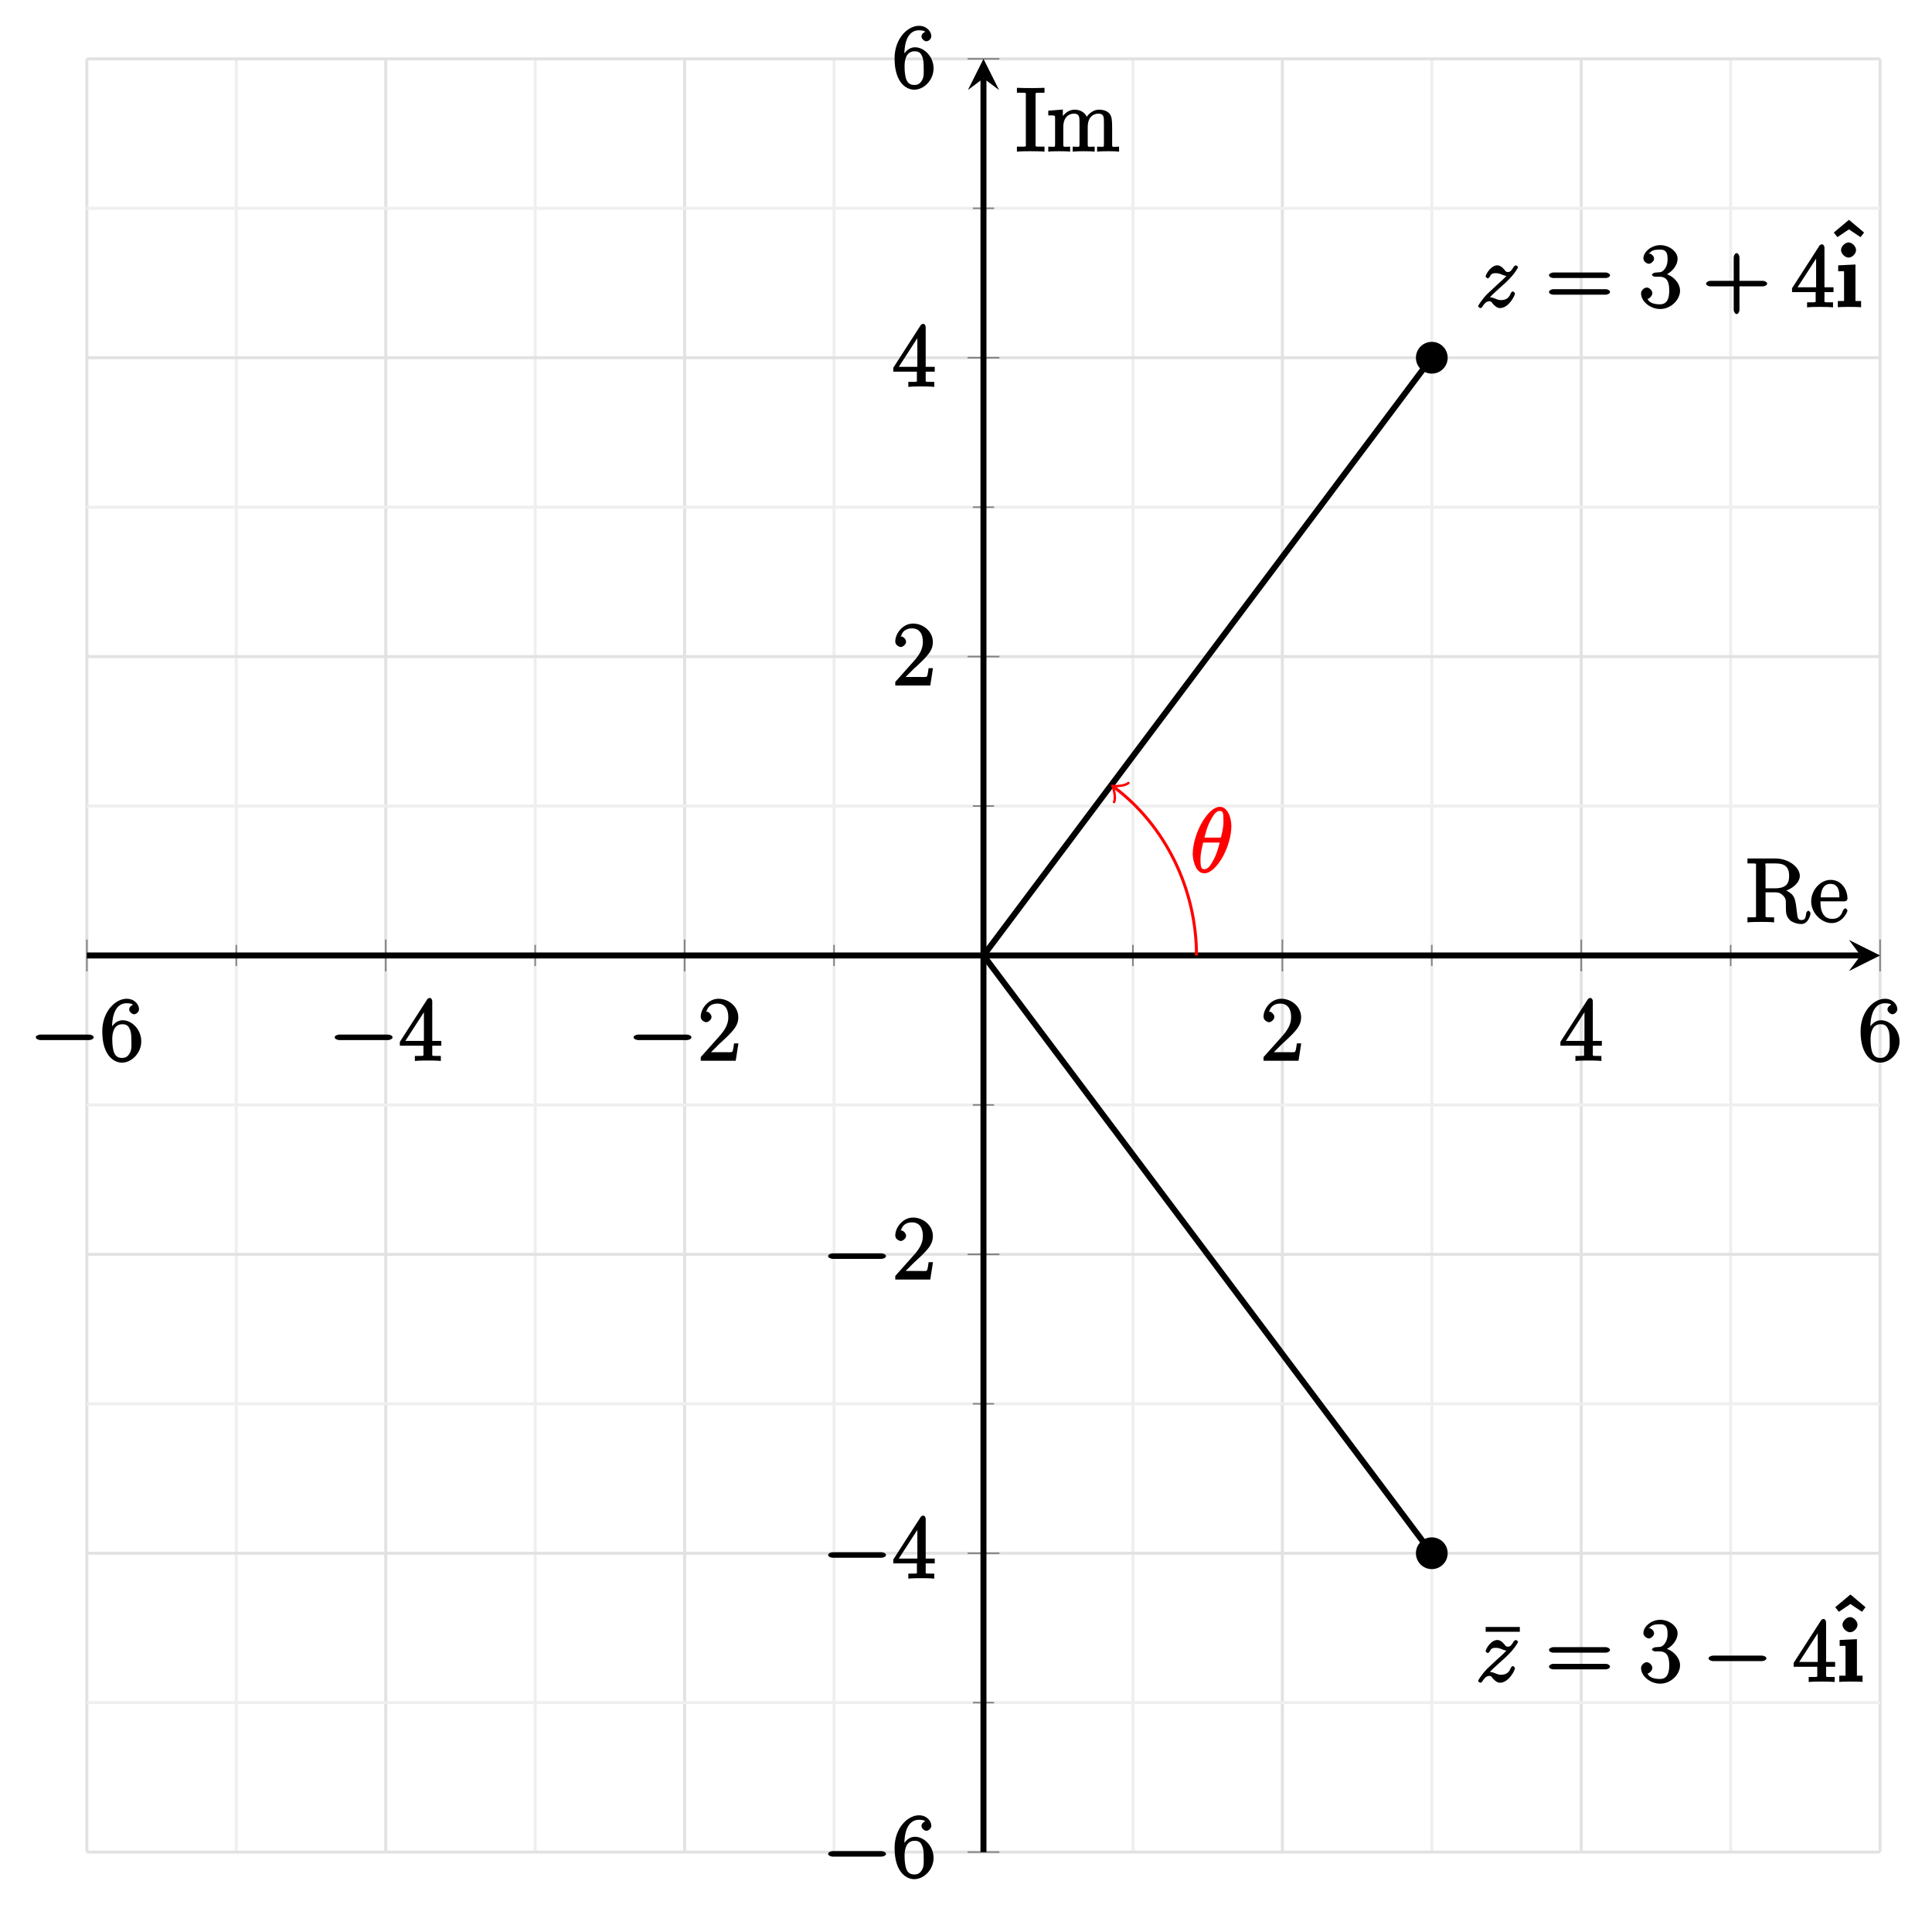
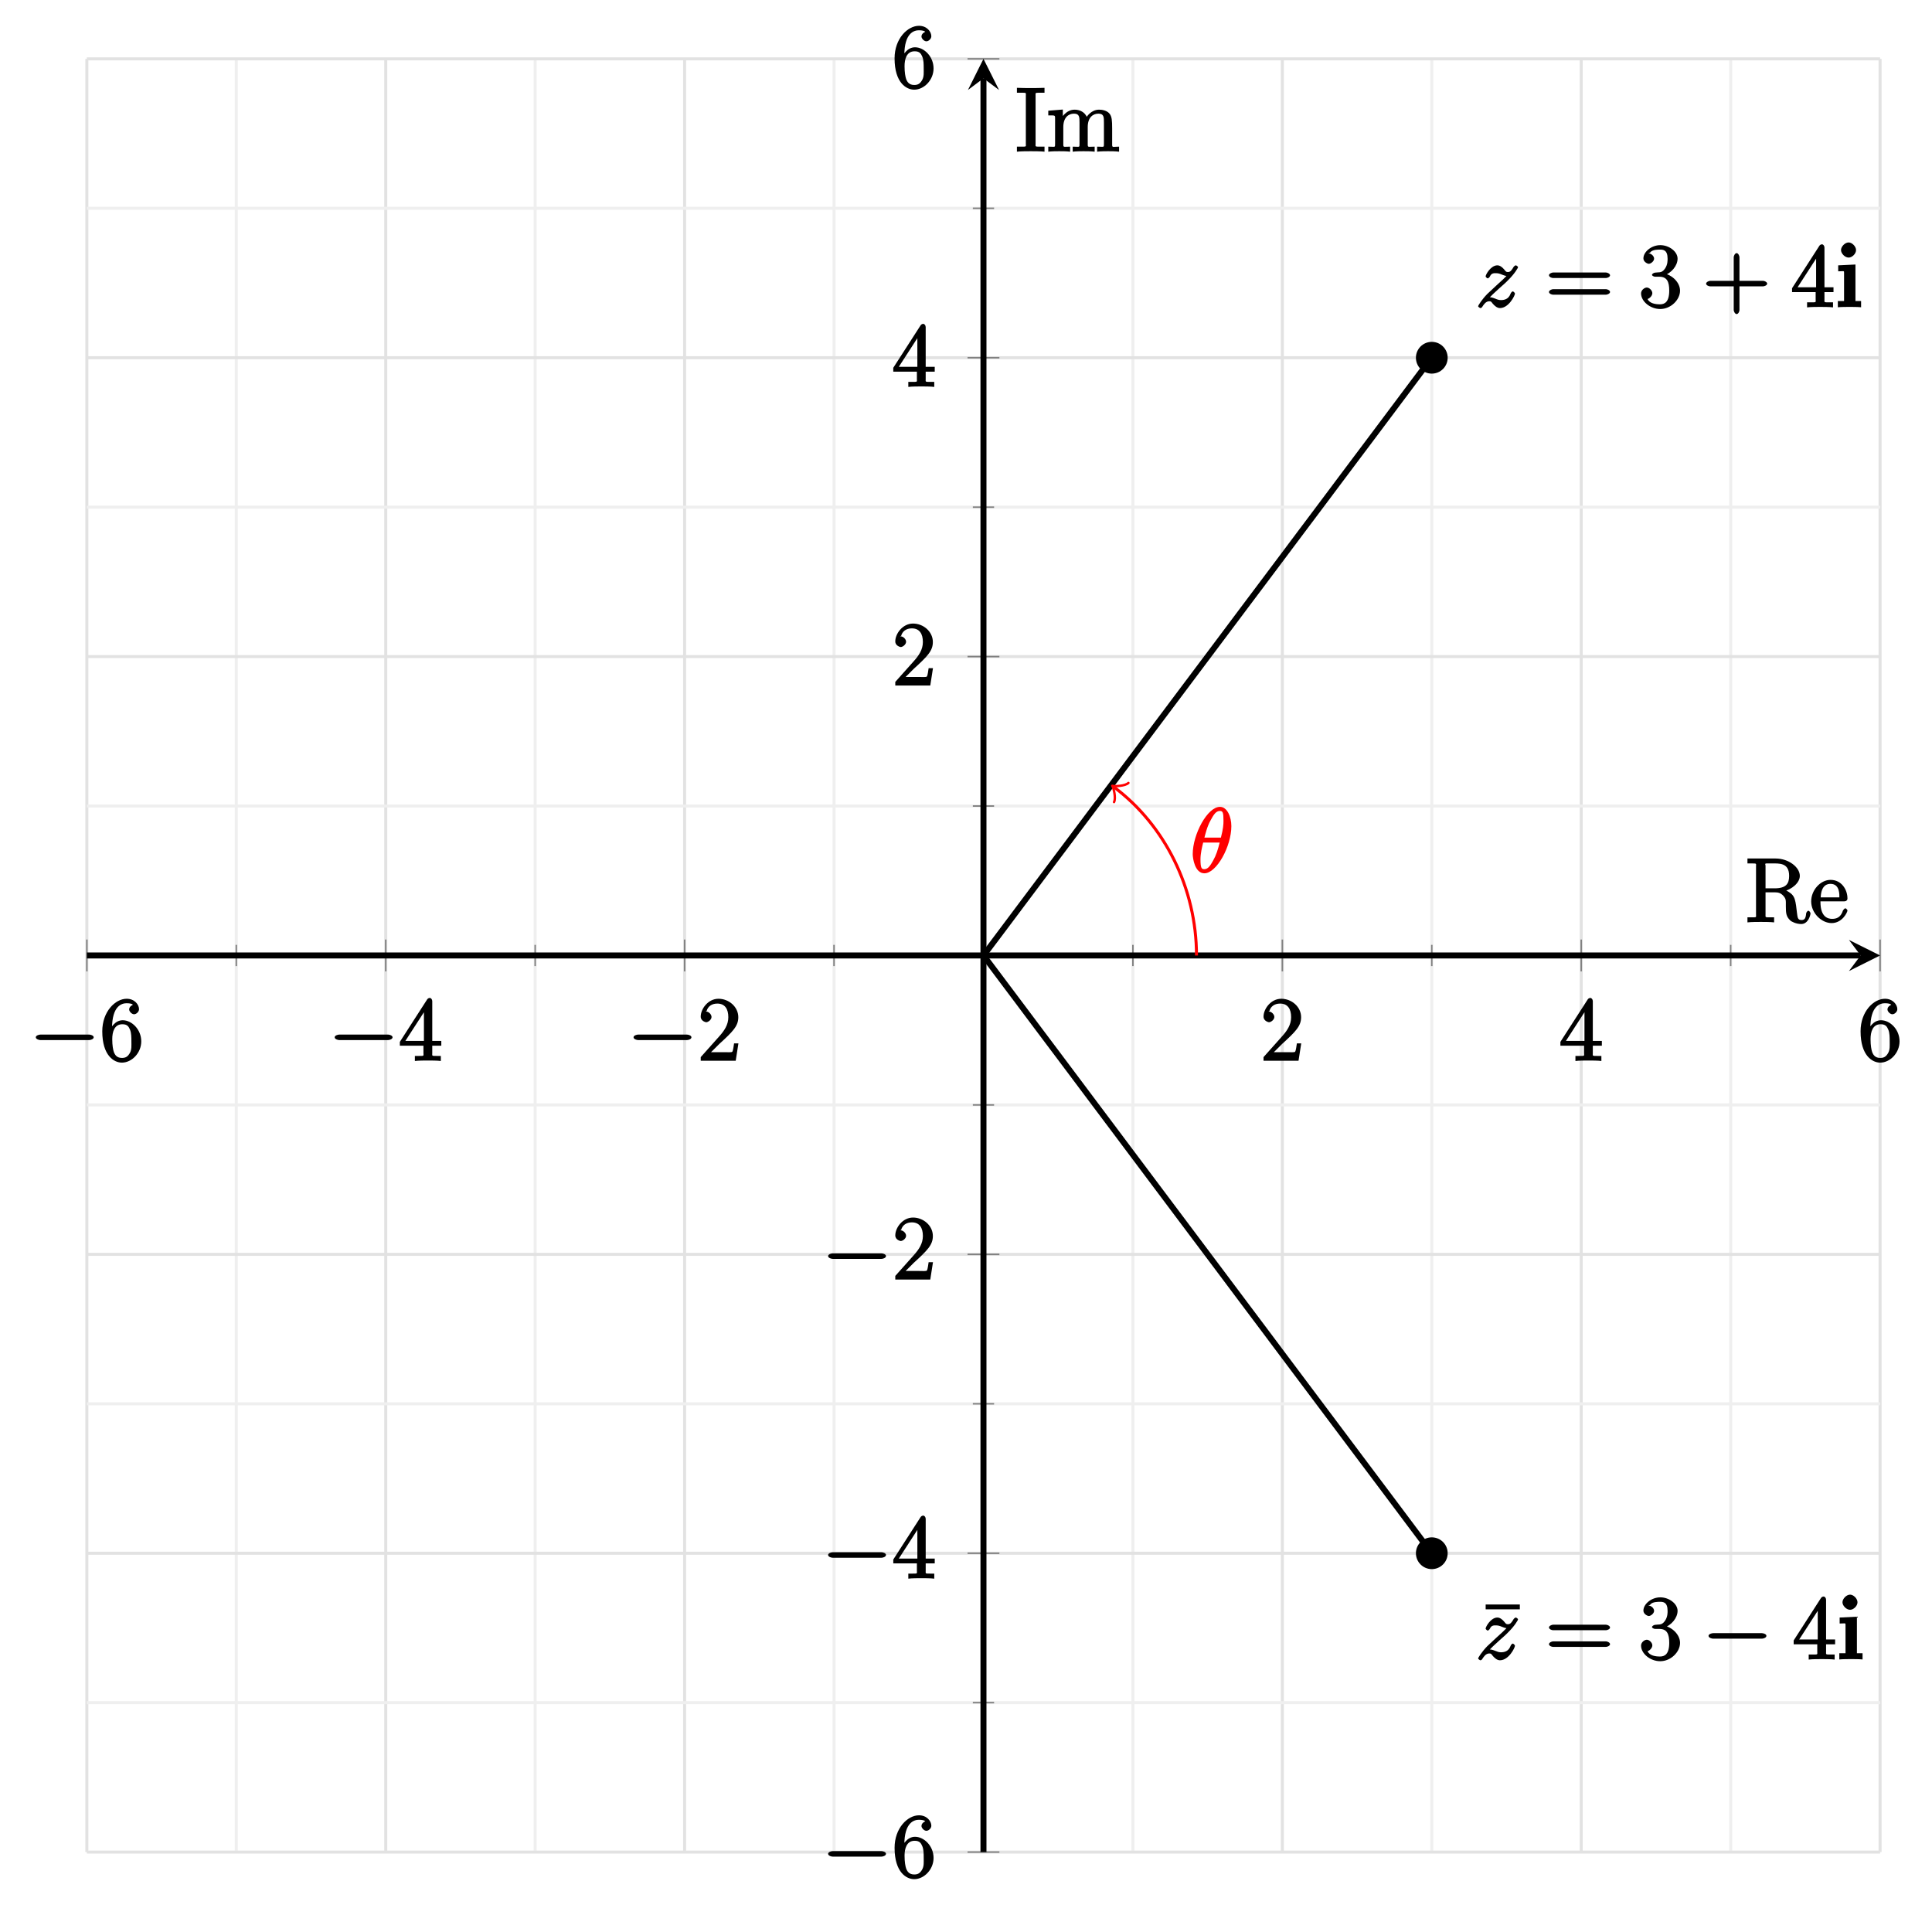
<svg xmlns="http://www.w3.org/2000/svg" xmlns:xlink="http://www.w3.org/1999/xlink" width="257.1pt" height="254.8pt" viewBox="0 0 257.1 254.8" version="1.1">
  <defs>
    <g>
      <symbol overflow="visible" id="glyph0-0">
        <path style="stroke:none;" d="" />
      </symbol>
      <symbol overflow="visible" id="glyph0-1">
        <path style="stroke:none;" d="M 7.875 -2.75 C 8.078 -2.75 8.484 -2.875 8.484 -3.125 C 8.484 -3.359 8.078 -3.484 7.875 -3.484 L 1.406 -3.484 C 1.203 -3.484 0.781 -3.359 0.781 -3.125 C 0.781 -2.875 1.203 -2.75 1.406 -2.75 Z M 7.875 -2.75 " />
      </symbol>
      <symbol overflow="visible" id="glyph1-0">
        <path style="stroke:none;" d="" />
      </symbol>
      <symbol overflow="visible" id="glyph1-1">
        <path style="stroke:none;" d="M 1.625 -4.297 C 1.625 -7.328 2.938 -7.656 3.578 -7.656 C 4.016 -7.656 4.328 -7.562 4.391 -7.469 C 4.531 -7.469 3.906 -7.312 3.906 -6.828 C 3.906 -6.562 4.25 -6.188 4.562 -6.188 C 4.859 -6.188 5.219 -6.516 5.219 -6.859 C 5.219 -7.484 4.609 -8.25 3.578 -8.25 C 2.062 -8.25 0.328 -6.547 0.328 -3.922 C 0.328 -0.641 1.922 0.25 2.938 0.25 C 4.25 0.25 5.516 -1.031 5.516 -2.578 C 5.516 -4.172 4.25 -5.391 3.047 -5.391 C 1.984 -5.391 1.422 -4.312 1.297 -3.984 L 1.625 -3.984 Z M 2.938 -0.375 C 2.188 -0.375 1.984 -0.891 1.875 -1.141 C 1.766 -1.453 1.656 -2.031 1.656 -2.875 C 1.656 -3.812 1.922 -4.859 3 -4.859 C 3.656 -4.859 3.844 -4.547 4.016 -4.141 C 4.203 -3.703 4.203 -3.109 4.203 -2.594 C 4.203 -1.984 4.25 -1.547 4.031 -1.094 C 3.734 -0.531 3.422 -0.375 2.938 -0.375 Z M 2.938 -0.375 " />
      </symbol>
      <symbol overflow="visible" id="glyph1-2">
        <path style="stroke:none;" d="M 4.469 -7.922 C 4.469 -8.156 4.312 -8.359 4.141 -8.359 C 4.047 -8.359 3.891 -8.312 3.797 -8.172 L 0.156 -2.516 L 0.156 -2 L 3.297 -2 L 3.297 -1.047 C 3.297 -0.609 3.438 -0.641 2.562 -0.641 L 2.156 -0.641 L 2.156 0.031 C 2.609 -0.031 3.547 -0.031 3.891 -0.031 C 4.219 -0.031 5.172 -0.031 5.609 0.031 L 5.609 -0.641 L 5.219 -0.641 C 4.344 -0.641 4.469 -0.609 4.469 -1.047 L 4.469 -2 L 5.672 -2 L 5.672 -2.641 L 4.469 -2.641 Z M 3.359 -7 L 3.359 -2.641 L 0.891 -2.641 L 3.641 -6.891 Z M 3.359 -7 " />
      </symbol>
      <symbol overflow="visible" id="glyph1-3">
        <path style="stroke:none;" d="M 5.266 -2.312 L 4.859 -2.312 C 4.797 -1.953 4.75 -1.406 4.625 -1.203 C 4.547 -1.094 3.984 -1.141 3.625 -1.141 L 1.406 -1.141 L 1.516 -0.891 C 1.844 -1.156 2.562 -1.922 2.875 -2.219 C 4.703 -3.891 5.422 -4.609 5.422 -5.797 C 5.422 -7.172 4.172 -8.25 2.781 -8.25 C 1.406 -8.25 0.422 -6.906 0.422 -5.875 C 0.422 -5.266 1.109 -5.125 1.141 -5.125 C 1.406 -5.125 1.859 -5.453 1.859 -5.828 C 1.859 -6.172 1.484 -6.547 1.141 -6.547 C 1.047 -6.547 1.016 -6.547 1.203 -6.609 C 1.359 -7.203 1.859 -7.609 2.625 -7.609 C 3.641 -7.609 4.094 -6.891 4.094 -5.797 C 4.094 -4.781 3.562 -4 2.875 -3.234 L 0.422 -0.484 L 0.422 0 L 5.078 0 L 5.438 -2.312 Z M 5.266 -2.312 " />
      </symbol>
      <symbol overflow="visible" id="glyph1-4">
        <path style="stroke:none;" d="M 8.062 -3.875 C 8.234 -3.875 8.609 -4.016 8.609 -4.234 C 8.609 -4.453 8.25 -4.609 8.062 -4.609 L 1.031 -4.609 C 0.859 -4.609 0.484 -4.453 0.484 -4.25 C 0.484 -4.016 0.844 -3.875 1.031 -3.875 Z M 8.062 -1.656 C 8.234 -1.656 8.609 -1.797 8.609 -2.016 C 8.609 -2.234 8.25 -2.391 8.062 -2.391 L 1.031 -2.391 C 0.859 -2.391 0.484 -2.234 0.484 -2.016 C 0.484 -1.797 0.844 -1.656 1.031 -1.656 Z M 8.062 -1.656 " />
      </symbol>
      <symbol overflow="visible" id="glyph1-5">
        <path style="stroke:none;" d="M 2.203 -4.594 C 2 -4.578 1.781 -4.406 1.781 -4.297 C 1.781 -4.188 2.016 -4.047 2.219 -4.047 L 2.766 -4.047 C 3.797 -4.047 4.078 -3.344 4.078 -2.203 C 4.078 -0.641 3.438 -0.375 2.844 -0.375 C 2.266 -0.375 1.453 -0.484 1.188 -1.094 C 1.328 -1.078 1.828 -1.438 1.828 -1.859 C 1.828 -2.219 1.422 -2.609 1.094 -2.609 C 0.797 -2.609 0.328 -2.281 0.328 -1.828 C 0.328 -0.766 1.547 0.25 2.875 0.25 C 4.297 0.25 5.516 -0.984 5.516 -2.188 C 5.516 -3.281 4.469 -4.297 3.328 -4.5 L 3.328 -4.203 C 4.359 -4.5 5.188 -5.516 5.188 -6.453 C 5.188 -7.406 4.047 -8.25 2.891 -8.25 C 1.703 -8.25 0.641 -7.359 0.641 -6.484 C 0.641 -6.016 1.188 -5.766 1.359 -5.766 C 1.609 -5.766 2.062 -6.094 2.062 -6.453 C 2.062 -6.844 1.609 -7.156 1.344 -7.156 C 1.281 -7.156 1.25 -7.156 1.531 -7.25 C 1.781 -7.703 2.797 -7.656 2.859 -7.656 C 3.25 -7.656 3.859 -7.625 3.859 -6.453 C 3.859 -6.234 3.875 -5.672 3.531 -5.156 C 3.172 -4.625 2.875 -4.641 2.562 -4.625 Z M 2.203 -4.594 " />
      </symbol>
      <symbol overflow="visible" id="glyph1-6">
        <path style="stroke:none;" d="M 4.766 -2.766 L 8.062 -2.766 C 8.234 -2.766 8.609 -2.906 8.609 -3.125 C 8.609 -3.344 8.25 -3.5 8.062 -3.5 L 4.922 -3.5 L 4.922 -6.641 C 4.922 -6.812 4.766 -7.188 4.547 -7.188 C 4.328 -7.188 4.156 -6.828 4.156 -6.641 L 4.156 -3.5 L 1.031 -3.5 C 0.859 -3.5 0.484 -3.344 0.484 -3.125 C 0.484 -2.906 0.844 -2.766 1.031 -2.766 L 4.156 -2.766 L 4.156 0.391 C 4.156 0.562 4.328 0.922 4.547 0.922 C 4.766 0.922 4.922 0.578 4.922 0.391 L 4.922 -2.766 Z M 4.766 -2.766 " />
      </symbol>
      <symbol overflow="visible" id="glyph1-7">
        <path style="stroke:none;" d="M 5.188 -6.797 L 5.188 -7.297 L 0.641 -7.297 L 0.641 -6.656 L 5.188 -6.656 Z M 5.188 -6.797 " />
      </symbol>
      <symbol overflow="visible" id="glyph2-0">
        <path style="stroke:none;" d="" />
      </symbol>
      <symbol overflow="visible" id="glyph2-1">
        <path style="stroke:none;" d="M 1.625 -1 C 2.141 -1.594 2.562 -1.953 3.156 -2.5 C 3.875 -3.125 4.188 -3.422 4.344 -3.594 C 5.188 -4.422 5.656 -5.219 5.656 -5.312 C 5.656 -5.422 5.406 -5.562 5.375 -5.562 C 5.297 -5.562 5.156 -5.469 5.094 -5.391 C 4.797 -4.875 4.625 -4.672 4.312 -4.672 C 4.062 -4.672 4.047 -4.734 3.812 -5.016 C 3.562 -5.312 3.25 -5.562 2.906 -5.562 C 2.031 -5.562 1.344 -4.328 1.344 -4.078 C 1.344 -4.047 1.516 -3.828 1.625 -3.828 C 1.719 -3.828 1.891 -4.016 1.922 -4.094 C 2.125 -4.578 2.547 -4.516 2.766 -4.516 C 3.031 -4.516 3.266 -4.438 3.516 -4.328 C 3.969 -4.141 4.156 -4.141 4.281 -4.141 C 4.359 -4.141 4.406 -4.141 4.469 -4.141 L 4.344 -4.406 C 3.953 -3.938 3.312 -3.359 2.766 -2.875 L 1.562 -1.75 C 0.844 -1.016 0.344 -0.203 0.344 -0.125 C 0.344 -0.047 0.578 0.125 0.641 0.125 C 0.719 0.125 0.844 0.078 0.922 -0.078 C 1.109 -0.375 1.391 -0.781 1.828 -0.781 C 2.078 -0.781 2.078 -0.734 2.312 -0.438 C 2.547 -0.172 2.875 0.125 3.25 0.125 C 4.422 0.125 5.25 -1.547 5.25 -1.812 C 5.25 -1.859 5.078 -2.094 4.953 -2.094 C 4.859 -2.094 4.688 -1.891 4.656 -1.766 C 4.391 -1.062 3.844 -0.938 3.375 -0.938 C 3.125 -0.938 2.891 -1.016 2.641 -1.125 C 2.156 -1.312 2.031 -1.312 1.875 -1.312 C 1.75 -1.312 1.625 -1.312 1.516 -1.266 Z M 1.625 -1 " />
      </symbol>
      <symbol overflow="visible" id="glyph2-2">
        <path style="stroke:none;" d="M 5.453 -6.156 C 5.453 -7.375 4.906 -8.719 3.938 -8.719 C 2.266 -8.719 0.312 -5.062 0.312 -2.422 C 0.312 -1.875 0.594 0.125 1.859 0.125 C 3.484 0.125 5.453 -3.438 5.453 -6.156 Z M 1.828 -4.469 C 2.016 -5.172 2.219 -6.078 2.688 -6.922 C 3.078 -7.641 3.391 -8.172 3.922 -8.172 C 4.312 -8.172 4.406 -7.984 4.406 -6.844 C 4.406 -6.406 4.375 -5.812 4.062 -4.625 L 1.859 -4.625 Z M 3.938 -4.109 C 3.641 -2.938 3.438 -2.297 3.016 -1.547 C 2.672 -0.938 2.359 -0.422 1.859 -0.422 C 1.5 -0.422 1.344 -0.547 1.344 -1.734 C 1.344 -2.516 1.547 -3.328 1.703 -3.969 L 3.906 -3.969 Z M 3.938 -4.109 " />
      </symbol>
      <symbol overflow="visible" id="glyph3-0">
        <path style="stroke:none;" d="" />
      </symbol>
      <symbol overflow="visible" id="glyph3-1">
-         <path style="stroke:none;" d="M 3.25 -8.547 L 1.328 -6.938 L 1.812 -6.328 L 3.344 -7.359 L 4.891 -6.328 L 5.359 -6.938 L 3.359 -8.625 Z M 3.25 -8.547 " />
-       </symbol>
-       <symbol overflow="visible" id="glyph3-2">
        <path style="stroke:none;" d="M 2.797 -7.594 C 2.797 -8.078 2.266 -8.609 1.812 -8.609 C 1.312 -8.609 0.797 -8.047 0.797 -7.594 C 0.797 -7.141 1.312 -6.594 1.812 -6.594 C 2.266 -6.594 2.797 -7.094 2.797 -7.594 Z M 0.422 -5.422 L 0.422 -4.766 C 1.266 -4.766 1.203 -4.906 1.203 -4.453 L 1.203 -0.812 L 0.375 -0.812 L 0.375 0.016 C 0.797 -0.031 1.625 -0.031 1.953 -0.031 C 2.281 -0.031 3.047 -0.031 3.469 0.016 L 3.469 -0.812 L 2.719 -0.812 L 2.719 -5.672 L 0.422 -5.562 Z M 0.422 -5.422 " />
      </symbol>
      <symbol overflow="visible" id="glyph4-0">
        <path style="stroke:none;" d="" />
      </symbol>
      <symbol overflow="visible" id="glyph4-1">
        <path style="stroke:none;" d="M 8.719 -1.188 C 8.719 -1.25 8.578 -1.516 8.438 -1.516 C 8.312 -1.516 8.156 -1.297 8.141 -1.172 C 8.078 -0.453 7.906 -0.281 7.516 -0.281 C 6.969 -0.281 7 -0.688 6.906 -1.328 L 6.797 -2.219 C 6.703 -2.828 6.609 -3.312 6.25 -3.688 C 6.125 -3.812 5.703 -4.188 5.047 -4.359 L 5.047 -4.062 C 6.234 -4.344 7.297 -5.234 7.297 -6.156 C 7.297 -7.312 5.797 -8.469 4.078 -8.469 L 0.328 -8.469 L 0.328 -7.812 L 0.734 -7.812 C 1.609 -7.812 1.469 -7.844 1.469 -7.406 L 1.469 -1.047 C 1.469 -0.609 1.609 -0.641 0.734 -0.641 L 0.328 -0.641 L 0.328 0.031 C 0.781 -0.031 1.75 -0.031 2.109 -0.031 C 2.453 -0.031 3.438 -0.031 3.875 0.031 L 3.875 -0.641 L 3.484 -0.641 C 2.625 -0.641 2.734 -0.609 2.734 -1.047 L 2.734 -3.969 L 3.969 -3.969 C 4.438 -3.969 4.75 -3.875 5.078 -3.531 C 5.484 -3.078 5.438 -2.938 5.438 -2.109 C 5.438 -1.172 5.484 -0.75 6.016 -0.234 C 6.188 -0.062 6.812 0.25 7.484 0.25 C 8.422 0.25 8.719 -0.938 8.719 -1.188 Z M 5.875 -6.156 C 5.875 -5.109 5.469 -4.5 3.922 -4.5 L 2.734 -4.5 L 2.734 -7.484 C 2.734 -7.75 2.578 -7.75 2.828 -7.812 C 2.938 -7.812 3.297 -7.812 3.531 -7.812 C 4.5 -7.812 5.875 -7.953 5.875 -6.156 Z M 5.875 -6.156 " />
      </symbol>
      <symbol overflow="visible" id="glyph4-2">
        <path style="stroke:none;" d="M 5.016 -1.562 C 5.016 -1.641 4.812 -1.844 4.734 -1.844 C 4.641 -1.844 4.453 -1.625 4.422 -1.562 C 4.109 -0.562 3.484 -0.438 2.969 -0.438 C 2.469 -0.438 1.422 -0.625 1.422 -2.688 L 1.422 -2.766 L 4.578 -2.766 C 4.844 -2.766 5.016 -2.922 5.016 -3.141 C 5.016 -4.344 4.219 -5.625 2.766 -5.625 C 1.406 -5.625 0.188 -4.25 0.188 -2.766 C 0.188 -1.188 1.578 0.125 2.906 0.125 C 4.328 0.125 5.016 -1.312 5.016 -1.562 Z M 4.125 -3.297 L 1.453 -3.297 C 1.531 -5.016 2.422 -5.094 2.766 -5.094 C 4.047 -5.094 3.938 -3.547 3.938 -3.297 Z M 4.125 -3.297 " />
      </symbol>
      <symbol overflow="visible" id="glyph4-3">
        <path style="stroke:none;" d="M 3.938 -0.141 L 3.938 -0.641 L 3.531 -0.641 C 2.625 -0.641 2.75 -0.609 2.75 -1.047 L 2.75 -7.406 C 2.75 -7.844 2.625 -7.812 3.531 -7.812 L 3.938 -7.812 L 3.938 -8.469 C 3.5 -8.438 2.469 -8.438 2.109 -8.438 C 1.75 -8.438 0.719 -8.438 0.266 -8.469 L 0.266 -7.812 L 0.688 -7.812 C 1.594 -7.812 1.453 -7.844 1.453 -7.406 L 1.453 -1.047 C 1.453 -0.609 1.594 -0.641 0.688 -0.641 L 0.266 -0.641 L 0.266 0.031 C 0.719 -0.031 1.75 -0.031 2.109 -0.031 C 2.469 -0.031 3.5 -0.031 3.938 0.031 Z M 3.938 -0.141 " />
      </symbol>
      <symbol overflow="visible" id="glyph4-4">
        <path style="stroke:none;" d="M 9.641 -0.141 L 9.641 -0.641 C 8.875 -0.641 8.734 -0.484 8.719 -0.844 L 8.719 -3.047 C 8.719 -4.156 8.672 -4.609 8.406 -4.984 C 8.062 -5.453 7.391 -5.562 6.984 -5.562 C 5.984 -5.562 5.312 -4.703 5.125 -4.234 L 5.453 -4.234 C 5.281 -5.156 4.484 -5.562 3.734 -5.562 C 2.562 -5.562 1.953 -4.422 1.906 -4.344 L 2.156 -4.344 L 2.156 -5.578 L 0.219 -5.422 L 0.219 -4.797 C 1.188 -4.797 1.125 -4.859 1.125 -4.266 L 1.125 -1.031 C 1.125 -0.484 1.156 -0.641 0.219 -0.641 L 0.219 0.031 C 0.688 -0.031 1.344 -0.031 1.672 -0.031 C 2.016 -0.031 2.672 -0.031 3.125 0.031 L 3.125 -0.641 C 2.219 -0.641 2.219 -0.484 2.219 -1.031 L 2.219 -3.25 C 2.219 -4.5 2.891 -5.031 3.641 -5.031 C 4.375 -5.031 4.375 -4.562 4.375 -3.844 L 4.375 -1.031 C 4.375 -0.484 4.406 -0.641 3.469 -0.641 L 3.469 0.031 C 3.938 -0.031 4.594 -0.031 4.922 -0.031 C 5.266 -0.031 5.922 -0.031 6.391 0.031 L 6.391 -0.641 C 5.469 -0.641 5.469 -0.484 5.469 -1.031 L 5.469 -3.25 C 5.469 -4.5 6.141 -5.031 6.891 -5.031 C 7.625 -5.031 7.625 -4.562 7.625 -3.844 L 7.625 -1.031 C 7.625 -0.484 7.656 -0.641 6.719 -0.641 L 6.719 0.031 C 7.203 -0.031 7.844 -0.031 8.172 -0.031 C 8.516 -0.031 9.172 -0.031 9.641 0.031 Z M 9.641 -0.141 " />
      </symbol>
    </g>
  </defs>
  <g id="surface1">
    <path style="fill:none;stroke-width:0.399;stroke-linecap:butt;stroke-linejoin:miter;stroke:rgb(93.799%,93.799%,93.799%);stroke-opacity:1;stroke-miterlimit:10;" d="M -99.431 -119.316 L -99.431 119.317 M -59.657 -119.316 L -59.657 119.317 M -19.888 -119.316 L -19.888 119.317 M 19.886 -119.316 L 19.886 119.317 M 59.659 -119.316 L 59.659 119.317 M 99.433 -119.316 L 99.433 119.317 " transform="matrix(1,0,0,-1,130.876,127.149)" />
    <path style="fill:none;stroke-width:0.399;stroke-linecap:butt;stroke-linejoin:miter;stroke:rgb(88.699%,88.699%,88.699%);stroke-opacity:1;stroke-miterlimit:10;" d="M -119.317 -119.316 L -119.317 119.317 M -79.544 -119.316 L -79.544 119.317 M -39.771 -119.316 L -39.771 119.317 M 39.772 -119.316 L 39.772 119.317 M 79.546 -119.316 L 79.546 119.317 M 119.315 -119.316 L 119.315 119.317 " transform="matrix(1,0,0,-1,130.876,127.149)" />
    <path style="fill:none;stroke-width:0.399;stroke-linecap:butt;stroke-linejoin:miter;stroke:rgb(93.799%,93.799%,93.799%);stroke-opacity:1;stroke-miterlimit:10;" d="M -119.317 -99.429 L 119.315 -99.429 M -119.317 -59.66 L 119.315 -59.66 M -119.317 -19.886 L 119.315 -19.886 M -119.317 19.887 L 119.315 19.887 M -119.317 59.657 L 119.315 59.657 M -119.317 99.43 L 119.315 99.43 " transform="matrix(1,0,0,-1,130.876,127.149)" />
    <path style="fill:none;stroke-width:0.399;stroke-linecap:butt;stroke-linejoin:miter;stroke:rgb(88.699%,88.699%,88.699%);stroke-opacity:1;stroke-miterlimit:10;" d="M -119.317 -119.316 L 119.315 -119.316 M -119.317 -79.546 L 119.315 -79.546 M -119.317 -39.773 L 119.315 -39.773 M -119.317 39.774 L 119.315 39.774 M -119.317 79.544 L 119.315 79.544 M -119.317 119.317 L 119.315 119.317 " transform="matrix(1,0,0,-1,130.876,127.149)" />
    <path style="fill:none;stroke-width:0.199;stroke-linecap:butt;stroke-linejoin:miter;stroke:rgb(50%,50%,50%);stroke-opacity:1;stroke-miterlimit:10;" d="M -99.431 -1.413 L -99.431 1.415 M -59.657 -1.413 L -59.657 1.415 M -19.888 -1.413 L -19.888 1.415 M 19.886 -1.413 L 19.886 1.415 M 59.659 -1.413 L 59.659 1.415 M 99.433 -1.413 L 99.433 1.415 " transform="matrix(1,0,0,-1,130.876,127.149)" />
    <path style="fill:none;stroke-width:0.199;stroke-linecap:butt;stroke-linejoin:miter;stroke:rgb(50%,50%,50%);stroke-opacity:1;stroke-miterlimit:10;" d="M -119.317 -2.121 L -119.317 2.122 M -79.544 -2.121 L -79.544 2.122 M -39.771 -2.121 L -39.771 2.122 M 39.772 -2.121 L 39.772 2.122 M 79.546 -2.121 L 79.546 2.122 M 119.315 -2.121 L 119.315 2.122 " transform="matrix(1,0,0,-1,130.876,127.149)" />
    <path style="fill:none;stroke-width:0.199;stroke-linecap:butt;stroke-linejoin:miter;stroke:rgb(50%,50%,50%);stroke-opacity:1;stroke-miterlimit:10;" d="M -1.415 -99.429 L 1.413 -99.429 M -1.415 -59.66 L 1.413 -59.66 M -1.415 -19.886 L 1.413 -19.886 M -1.415 19.887 L 1.413 19.887 M -1.415 59.657 L 1.413 59.657 M -1.415 99.43 L 1.413 99.43 " transform="matrix(1,0,0,-1,130.876,127.149)" />
    <path style="fill:none;stroke-width:0.199;stroke-linecap:butt;stroke-linejoin:miter;stroke:rgb(50%,50%,50%);stroke-opacity:1;stroke-miterlimit:10;" d="M -2.122 -119.316 L 2.12 -119.316 M -2.122 -79.546 L 2.12 -79.546 M -2.122 -39.773 L 2.12 -39.773 M -2.122 39.774 L 2.12 39.774 M -2.122 79.544 L 2.12 79.544 M -2.122 119.317 L 2.12 119.317 " transform="matrix(1,0,0,-1,130.876,127.149)" />
    <path style="fill:none;stroke-width:0.797;stroke-linecap:butt;stroke-linejoin:miter;stroke:rgb(0%,0%,0%);stroke-opacity:1;stroke-miterlimit:10;" d="M -119.317 0.001 L 116.726 0.001 " transform="matrix(1,0,0,-1,130.876,127.149)" />
    <path style=" stroke:none;fill-rule:nonzero;fill:rgb(0%,0%,0%);fill-opacity:1;" d="M 250.191 127.148 L 246.047 125.078 L 247.602 127.148 L 246.047 129.223 " />
    <path style="fill:none;stroke-width:0.797;stroke-linecap:butt;stroke-linejoin:miter;stroke:rgb(0%,0%,0%);stroke-opacity:1;stroke-miterlimit:10;" d="M -0.001 -119.316 L -0.001 116.727 " transform="matrix(1,0,0,-1,130.876,127.149)" />
    <path style=" stroke:none;fill-rule:nonzero;fill:rgb(0%,0%,0%);fill-opacity:1;" d="M 130.875 7.832 L 128.805 11.977 L 130.875 10.422 L 132.949 11.977 " />
    <g style="fill:rgb(0%,0%,0%);fill-opacity:1;">
      <use xlink:href="#glyph0-1" x="3.983" y="141.159" />
    </g>
    <g style="fill:rgb(0%,0%,0%);fill-opacity:1;">
      <use xlink:href="#glyph1-1" x="13.282" y="141.159" />
    </g>
    <g style="fill:rgb(0%,0%,0%);fill-opacity:1;">
      <use xlink:href="#glyph0-1" x="43.755" y="141.159" />
    </g>
    <g style="fill:rgb(0%,0%,0%);fill-opacity:1;">
      <use xlink:href="#glyph1-2" x="53.054" y="141.159" />
    </g>
    <g style="fill:rgb(0%,0%,0%);fill-opacity:1;">
      <use xlink:href="#glyph0-1" x="83.528" y="141.159" />
    </g>
    <g style="fill:rgb(0%,0%,0%);fill-opacity:1;">
      <use xlink:href="#glyph1-3" x="92.827" y="141.159" />
    </g>
    <g style="fill:rgb(0%,0%,0%);fill-opacity:1;">
      <use xlink:href="#glyph1-3" x="167.722" y="141.159" />
    </g>
    <g style="fill:rgb(0%,0%,0%);fill-opacity:1;">
      <use xlink:href="#glyph1-2" x="207.494" y="141.159" />
    </g>
    <g style="fill:rgb(0%,0%,0%);fill-opacity:1;">
      <use xlink:href="#glyph1-1" x="247.267" y="141.159" />
    </g>
    <g style="fill:rgb(0%,0%,0%);fill-opacity:1;">
      <use xlink:href="#glyph0-1" x="109.419" y="249.82" />
    </g>
    <g style="fill:rgb(0%,0%,0%);fill-opacity:1;">
      <use xlink:href="#glyph1-1" x="118.718" y="249.82" />
    </g>
    <g style="fill:rgb(0%,0%,0%);fill-opacity:1;">
      <use xlink:href="#glyph0-1" x="109.419" y="210.048" />
    </g>
    <g style="fill:rgb(0%,0%,0%);fill-opacity:1;">
      <use xlink:href="#glyph1-2" x="118.718" y="210.048" />
    </g>
    <g style="fill:rgb(0%,0%,0%);fill-opacity:1;">
      <use xlink:href="#glyph0-1" x="109.419" y="170.275" />
    </g>
    <g style="fill:rgb(0%,0%,0%);fill-opacity:1;">
      <use xlink:href="#glyph1-3" x="118.718" y="170.275" />
    </g>
    <g style="fill:rgb(0%,0%,0%);fill-opacity:1;">
      <use xlink:href="#glyph1-3" x="118.717" y="91.229" />
    </g>
    <g style="fill:rgb(0%,0%,0%);fill-opacity:1;">
      <use xlink:href="#glyph1-2" x="118.717" y="51.457" />
    </g>
    <g style="fill:rgb(0%,0%,0%);fill-opacity:1;">
      <use xlink:href="#glyph1-1" x="118.717" y="11.684" />
    </g>
    <path style=" stroke:none;fill-rule:nonzero;fill:rgb(0%,0%,0%);fill-opacity:1;" d="M 192.648 47.605 C 192.648 46.438 191.703 45.492 190.535 45.492 C 189.367 45.492 188.422 46.438 188.422 47.605 C 188.422 48.773 189.367 49.719 190.535 49.719 C 191.703 49.719 192.648 48.773 192.648 47.605 Z M 192.648 47.605 " />
    <g style="fill:rgb(0%,0%,0%);fill-opacity:1;">
      <use xlink:href="#glyph2-1" x="196.354" y="40.872" />
    </g>
    <g style="fill:rgb(0%,0%,0%);fill-opacity:1;">
      <use xlink:href="#glyph1-4" x="205.646" y="40.872" />
    </g>
    <g style="fill:rgb(0%,0%,0%);fill-opacity:1;">
      <use xlink:href="#glyph1-5" x="218.055" y="40.872" />
    </g>
    <g style="fill:rgb(0%,0%,0%);fill-opacity:1;">
      <use xlink:href="#glyph1-6" x="226.556" y="40.872" />
    </g>
    <g style="fill:rgb(0%,0%,0%);fill-opacity:1;">
      <use xlink:href="#glyph1-2" x="238.32" y="40.872" />
    </g>
    <g style="fill:rgb(0%,0%,0%);fill-opacity:1;">
-       <use xlink:href="#glyph3-1" x="242.701" y="37.884" />
-     </g>
-     <g style="fill:rgb(0%,0%,0%);fill-opacity:1;">
-       <use xlink:href="#glyph3-2" x="244.195" y="40.872" />
+       <use xlink:href="#glyph3-1" x="244.195" y="40.872" />
    </g>
    <path style=" stroke:none;fill-rule:nonzero;fill:rgb(0%,0%,0%);fill-opacity:1;" d="M 192.648 206.695 C 192.648 205.527 191.703 204.582 190.535 204.582 C 189.367 204.582 188.422 205.527 188.422 206.695 C 188.422 207.859 189.367 208.809 190.535 208.809 C 191.703 208.809 192.648 207.859 192.648 206.695 Z M 192.648 206.695 " />
    <g style="fill:rgb(0%,0%,0%);fill-opacity:1;">
-       <use xlink:href="#glyph1-7" x="197.063" y="223.804" />
+       <use xlink:href="#glyph1-7" x="197.063" y="220.815" />
    </g>
    <g style="fill:rgb(0%,0%,0%);fill-opacity:1;">
-       <use xlink:href="#glyph2-1" x="196.354" y="223.804" />
+       <use xlink:href="#glyph2-1" x="196.354" y="220.815" />
    </g>
    <g style="fill:rgb(0%,0%,0%);fill-opacity:1;">
-       <use xlink:href="#glyph1-4" x="205.646" y="223.804" />
+       <use xlink:href="#glyph1-4" x="205.646" y="220.815" />
    </g>
    <g style="fill:rgb(0%,0%,0%);fill-opacity:1;">
-       <use xlink:href="#glyph1-5" x="218.055" y="223.804" />
+       <use xlink:href="#glyph1-5" x="218.055" y="220.815" />
    </g>
    <g style="fill:rgb(0%,0%,0%);fill-opacity:1;">
-       <use xlink:href="#glyph0-1" x="226.581" y="223.804" />
+       <use xlink:href="#glyph0-1" x="226.581" y="220.815" />
    </g>
    <g style="fill:rgb(0%,0%,0%);fill-opacity:1;">
-       <use xlink:href="#glyph1-2" x="238.536" y="223.804" />
+       <use xlink:href="#glyph1-2" x="238.536" y="220.815" />
    </g>
    <g style="fill:rgb(0%,0%,0%);fill-opacity:1;">
-       <use xlink:href="#glyph3-1" x="242.895" y="220.816" />
-     </g>
-     <g style="fill:rgb(0%,0%,0%);fill-opacity:1;">
-       <use xlink:href="#glyph3-2" x="244.389" y="223.804" />
+       <use xlink:href="#glyph3-1" x="244.389" y="220.815" />
    </g>
    <path style="fill:none;stroke-width:0.797;stroke-linecap:butt;stroke-linejoin:miter;stroke:rgb(0%,0%,0%);stroke-opacity:1;stroke-miterlimit:10;" d="M -0.001 0.001 L 2.487 3.313 L 4.972 6.629 L 7.456 9.942 L 9.944 13.258 L 12.429 16.571 L 14.913 19.887 L 17.401 23.2 L 19.886 26.516 L 22.37 29.829 L 24.858 33.145 L 27.343 36.458 L 29.831 39.774 L 32.315 43.087 L 34.8 46.403 L 37.288 49.715 L 39.772 53.028 L 42.257 56.344 L 44.745 59.657 L 47.229 62.973 L 49.714 66.286 L 52.202 69.598 L 57.171 76.231 L 59.659 79.544 " transform="matrix(1,0,0,-1,130.876,127.149)" />
    <path style="fill:none;stroke-width:0.797;stroke-linecap:butt;stroke-linejoin:miter;stroke:rgb(0%,0%,0%);stroke-opacity:1;stroke-miterlimit:10;" d="M -0.001 0.001 L 2.487 -3.316 L 4.972 -6.628 L 7.456 -9.945 L 9.944 -13.257 L 12.429 -16.57 L 14.913 -19.886 L 17.401 -23.199 L 19.886 -26.515 L 22.37 -29.828 L 24.858 -33.144 L 27.343 -36.456 L 29.831 -39.773 L 32.315 -43.085 L 34.8 -46.402 L 37.288 -49.714 L 39.772 -53.031 L 42.257 -56.343 L 44.745 -59.66 L 49.714 -66.285 L 52.202 -69.601 L 54.687 -72.913 L 57.171 -76.23 L 59.659 -79.546 " transform="matrix(1,0,0,-1,130.876,127.149)" />
    <path style="fill:none;stroke-width:0.399;stroke-linecap:butt;stroke-linejoin:miter;stroke:rgb(100%,0%,0%);stroke-opacity:1;stroke-miterlimit:10;" d="M 28.347 0.001 C 28.347 8.922 24.144 17.325 17.374 22.403 " transform="matrix(1,0,0,-1,130.876,127.149)" />
    <path style="fill:none;stroke-width:0.319;stroke-linecap:round;stroke-linejoin:round;stroke:rgb(100%,0%,0%);stroke-opacity:1;stroke-miterlimit:10;" d="M -1.194 1.593 C -1.098 0.996 -0.001 0.1 0.3 -0.002 C 0.001 -0.098 -1.098 -0.996 -1.197 -1.593 " transform="matrix(-0.79997,-0.59999,-0.59999,0.79997,148.2504,104.7473)" />
    <g style="fill:rgb(100%,0%,0%);fill-opacity:1;">
      <use xlink:href="#glyph2-2" x="158.409" y="116.089" />
    </g>
    <g style="fill:rgb(0%,0%,0%);fill-opacity:1;">
      <use xlink:href="#glyph4-1" x="232.214" y="122.714" />
      <use xlink:href="#glyph4-2" x="240.834" y="122.714" />
    </g>
    <g style="fill:rgb(0%,0%,0%);fill-opacity:1;">
      <use xlink:href="#glyph4-3" x="135.06" y="20.155" />
      <use xlink:href="#glyph4-4" x="139.28" y="20.155" />
    </g>
  </g>
</svg>
